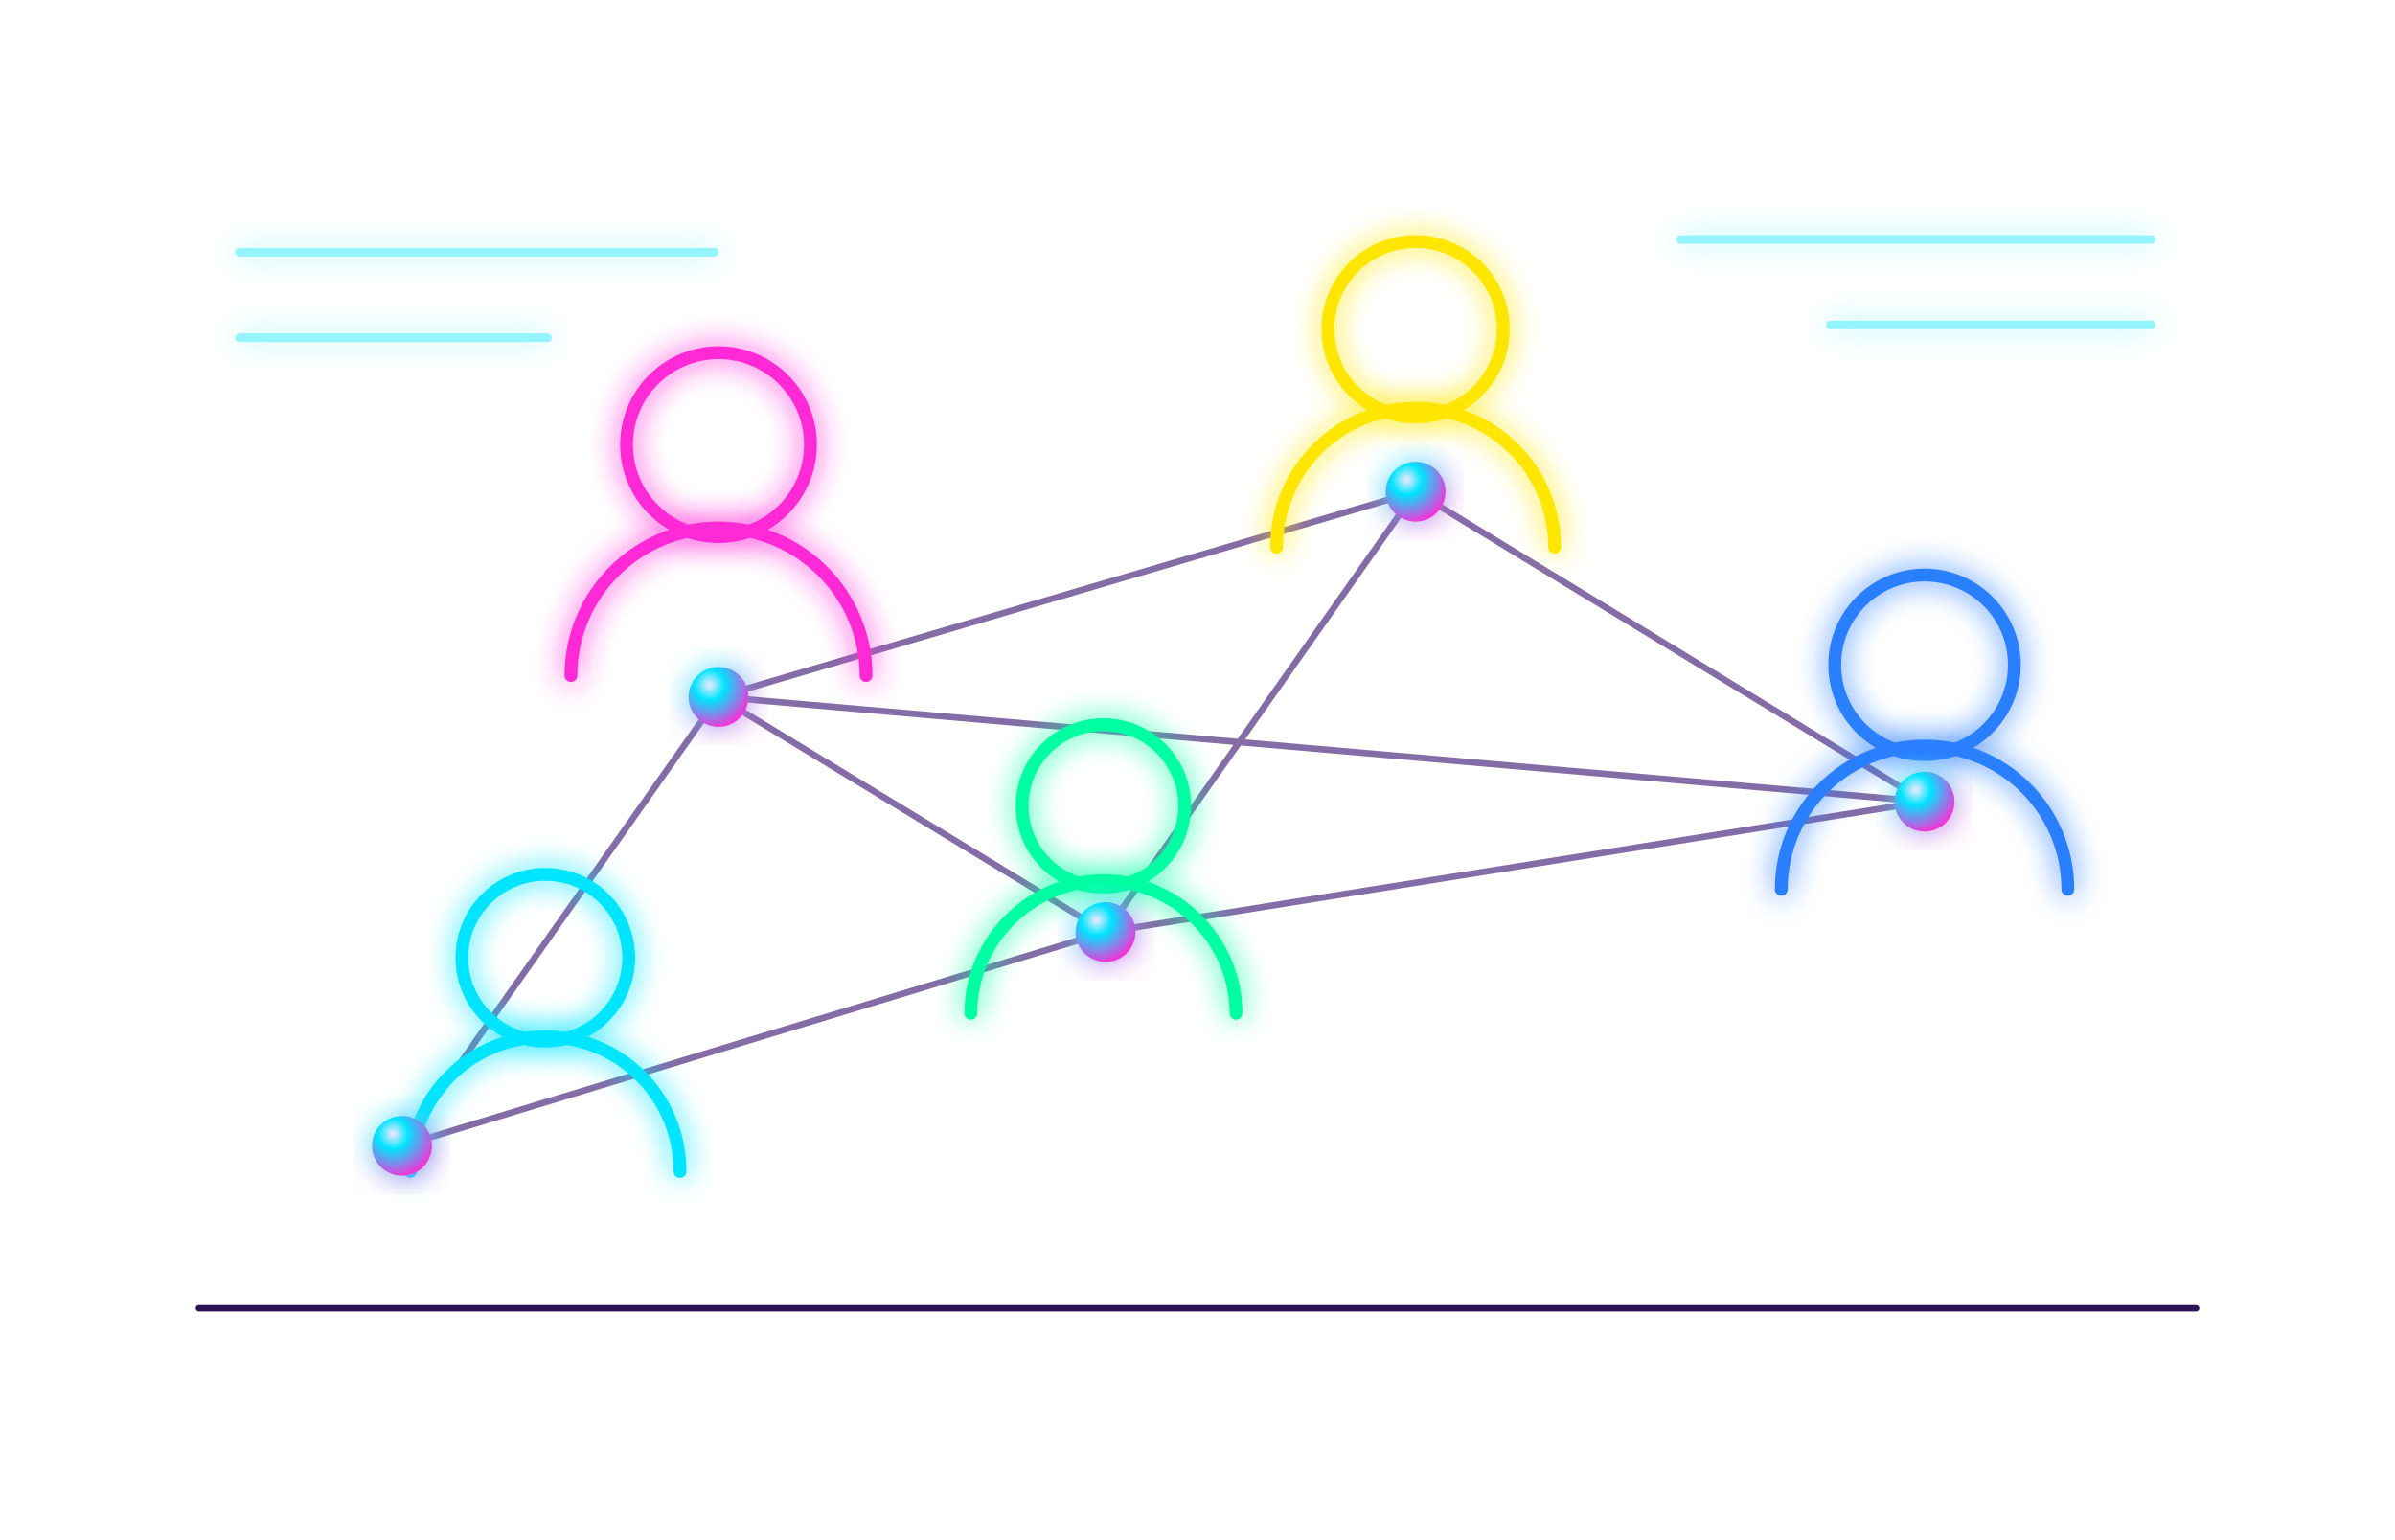
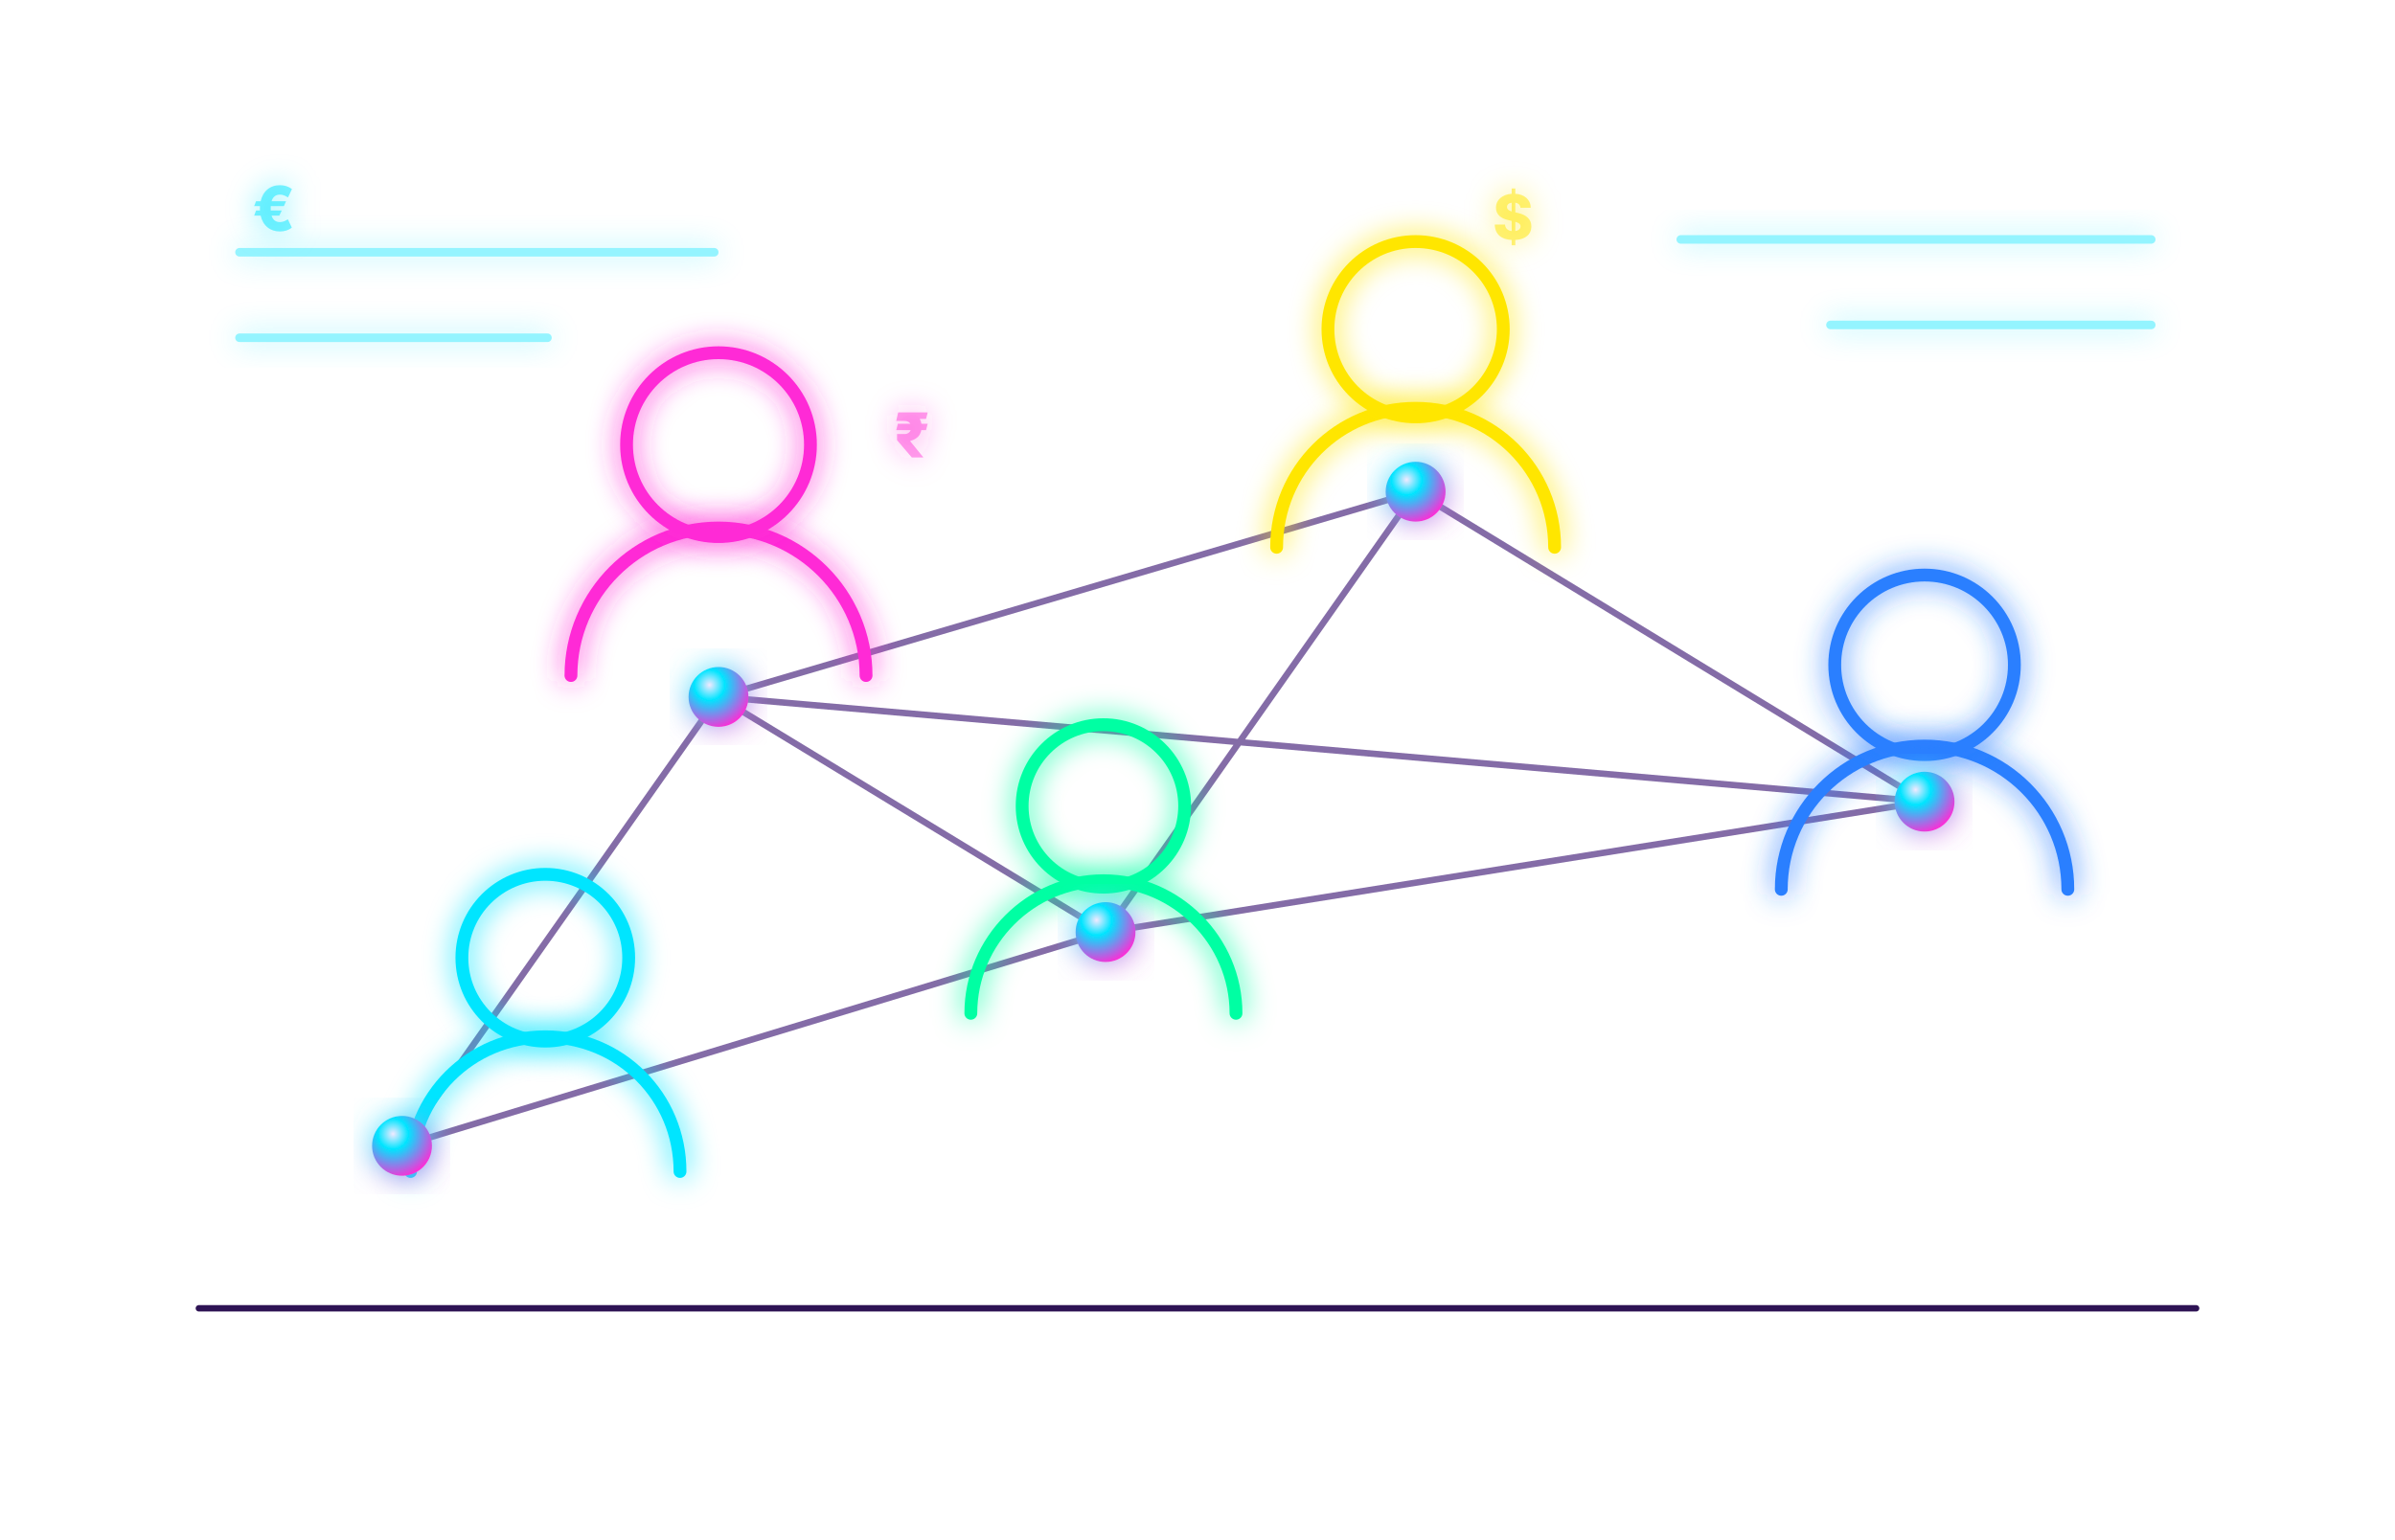
<svg xmlns="http://www.w3.org/2000/svg" viewBox="0 0 1120 720" fill="none">
  <defs>
    <radialGradient id="node" cx=".35" cy=".3" r=".75">
      <stop stop-color="#f2e9ff" />
      <stop offset=".34" stop-color="#00e5ff" />
      <stop offset="1" stop-color="#ff2bd6" />
    </radialGradient>
    <filter id="glow" x="-30%" y="-30%" width="160%" height="160%">
      <feGaussianBlur stdDeviation="7" result="blur" />
      <feMerge>
        <feMergeNode in="blur" />
        <feMergeNode in="SourceGraphic" />
      </feMerge>
    </filter>
  </defs>
  <path d="M188 536L336 326l181 110 145-206 238 145M336 326l326-96M517 436l383-61M188 536l329-100M336 326l564 49" stroke="#45207a" stroke-width="3" opacity=".66" />
  <path d="M192 548c0-35 28-63 63-63s63 28 63 63" stroke="#00e5ff" stroke-width="6" stroke-linecap="round" filter="url(#glow)" />
  <circle cx="255" cy="448" r="39" stroke="#00e5ff" stroke-width="6" filter="url(#glow)" />
  <path d="M267 316c0-38 31-69 69-69s69 31 69 69" stroke="#ff2bd6" stroke-width="6" stroke-linecap="round" filter="url(#glow)" />
  <circle cx="336" cy="208" r="43" stroke="#ff2bd6" stroke-width="6" filter="url(#glow)" />
  <path d="M454 474c0-34 28-62 62-62s62 28 62 62" stroke="#00ffa3" stroke-width="6" stroke-linecap="round" filter="url(#glow)" />
  <circle cx="516" cy="377" r="38" stroke="#00ffa3" stroke-width="6" filter="url(#glow)" />
  <path d="M597 256c0-36 29-65 65-65s65 29 65 65" stroke="#ffe600" stroke-width="6" stroke-linecap="round" filter="url(#glow)" />
  <circle cx="662" cy="154" r="41" stroke="#ffe600" stroke-width="6" filter="url(#glow)" />
  <path d="M833 416c0-37 30-67 67-67s67 30 67 67" stroke="#2b7fff" stroke-width="6" stroke-linecap="round" filter="url(#glow)" />
  <circle cx="900" cy="311" r="42" stroke="#2b7fff" stroke-width="6" filter="url(#glow)" />
  <circle cx="188" cy="536" r="14" fill="url(#node)" filter="url(#glow)" />
  <circle cx="336" cy="326" r="14" fill="url(#node)" filter="url(#glow)" />
  <circle cx="517" cy="436" r="14" fill="url(#node)" filter="url(#glow)" />
  <circle cx="662" cy="230" r="14" fill="url(#node)" filter="url(#glow)" />
  <circle cx="900" cy="375" r="14" fill="url(#node)" filter="url(#glow)" />
  <path d="M93 612h934" stroke="#2e1354" stroke-width="3" stroke-linecap="round" />
  <path d="M112 118h222M112 158h144M786 112h220M856 152h150" stroke="#00e5ff" stroke-width="4" stroke-linecap="round" opacity=".42" filter="url(#glow)" />
+   <g font-family="Inter, Arial, sans-serif" font-size="29" font-weight="800" letter-spacing="3" filter="url(#glow)">
+     <text x="118" y="108" fill="#00e5ff" opacity=".5">€</text>
+     <text x="418" y="214" fill="#ff2bd6" opacity=".46">₹</text>
+     <text x="698" y="112" fill="#ffe600" opacity=".5">$</text>
+   </g>
</svg>
